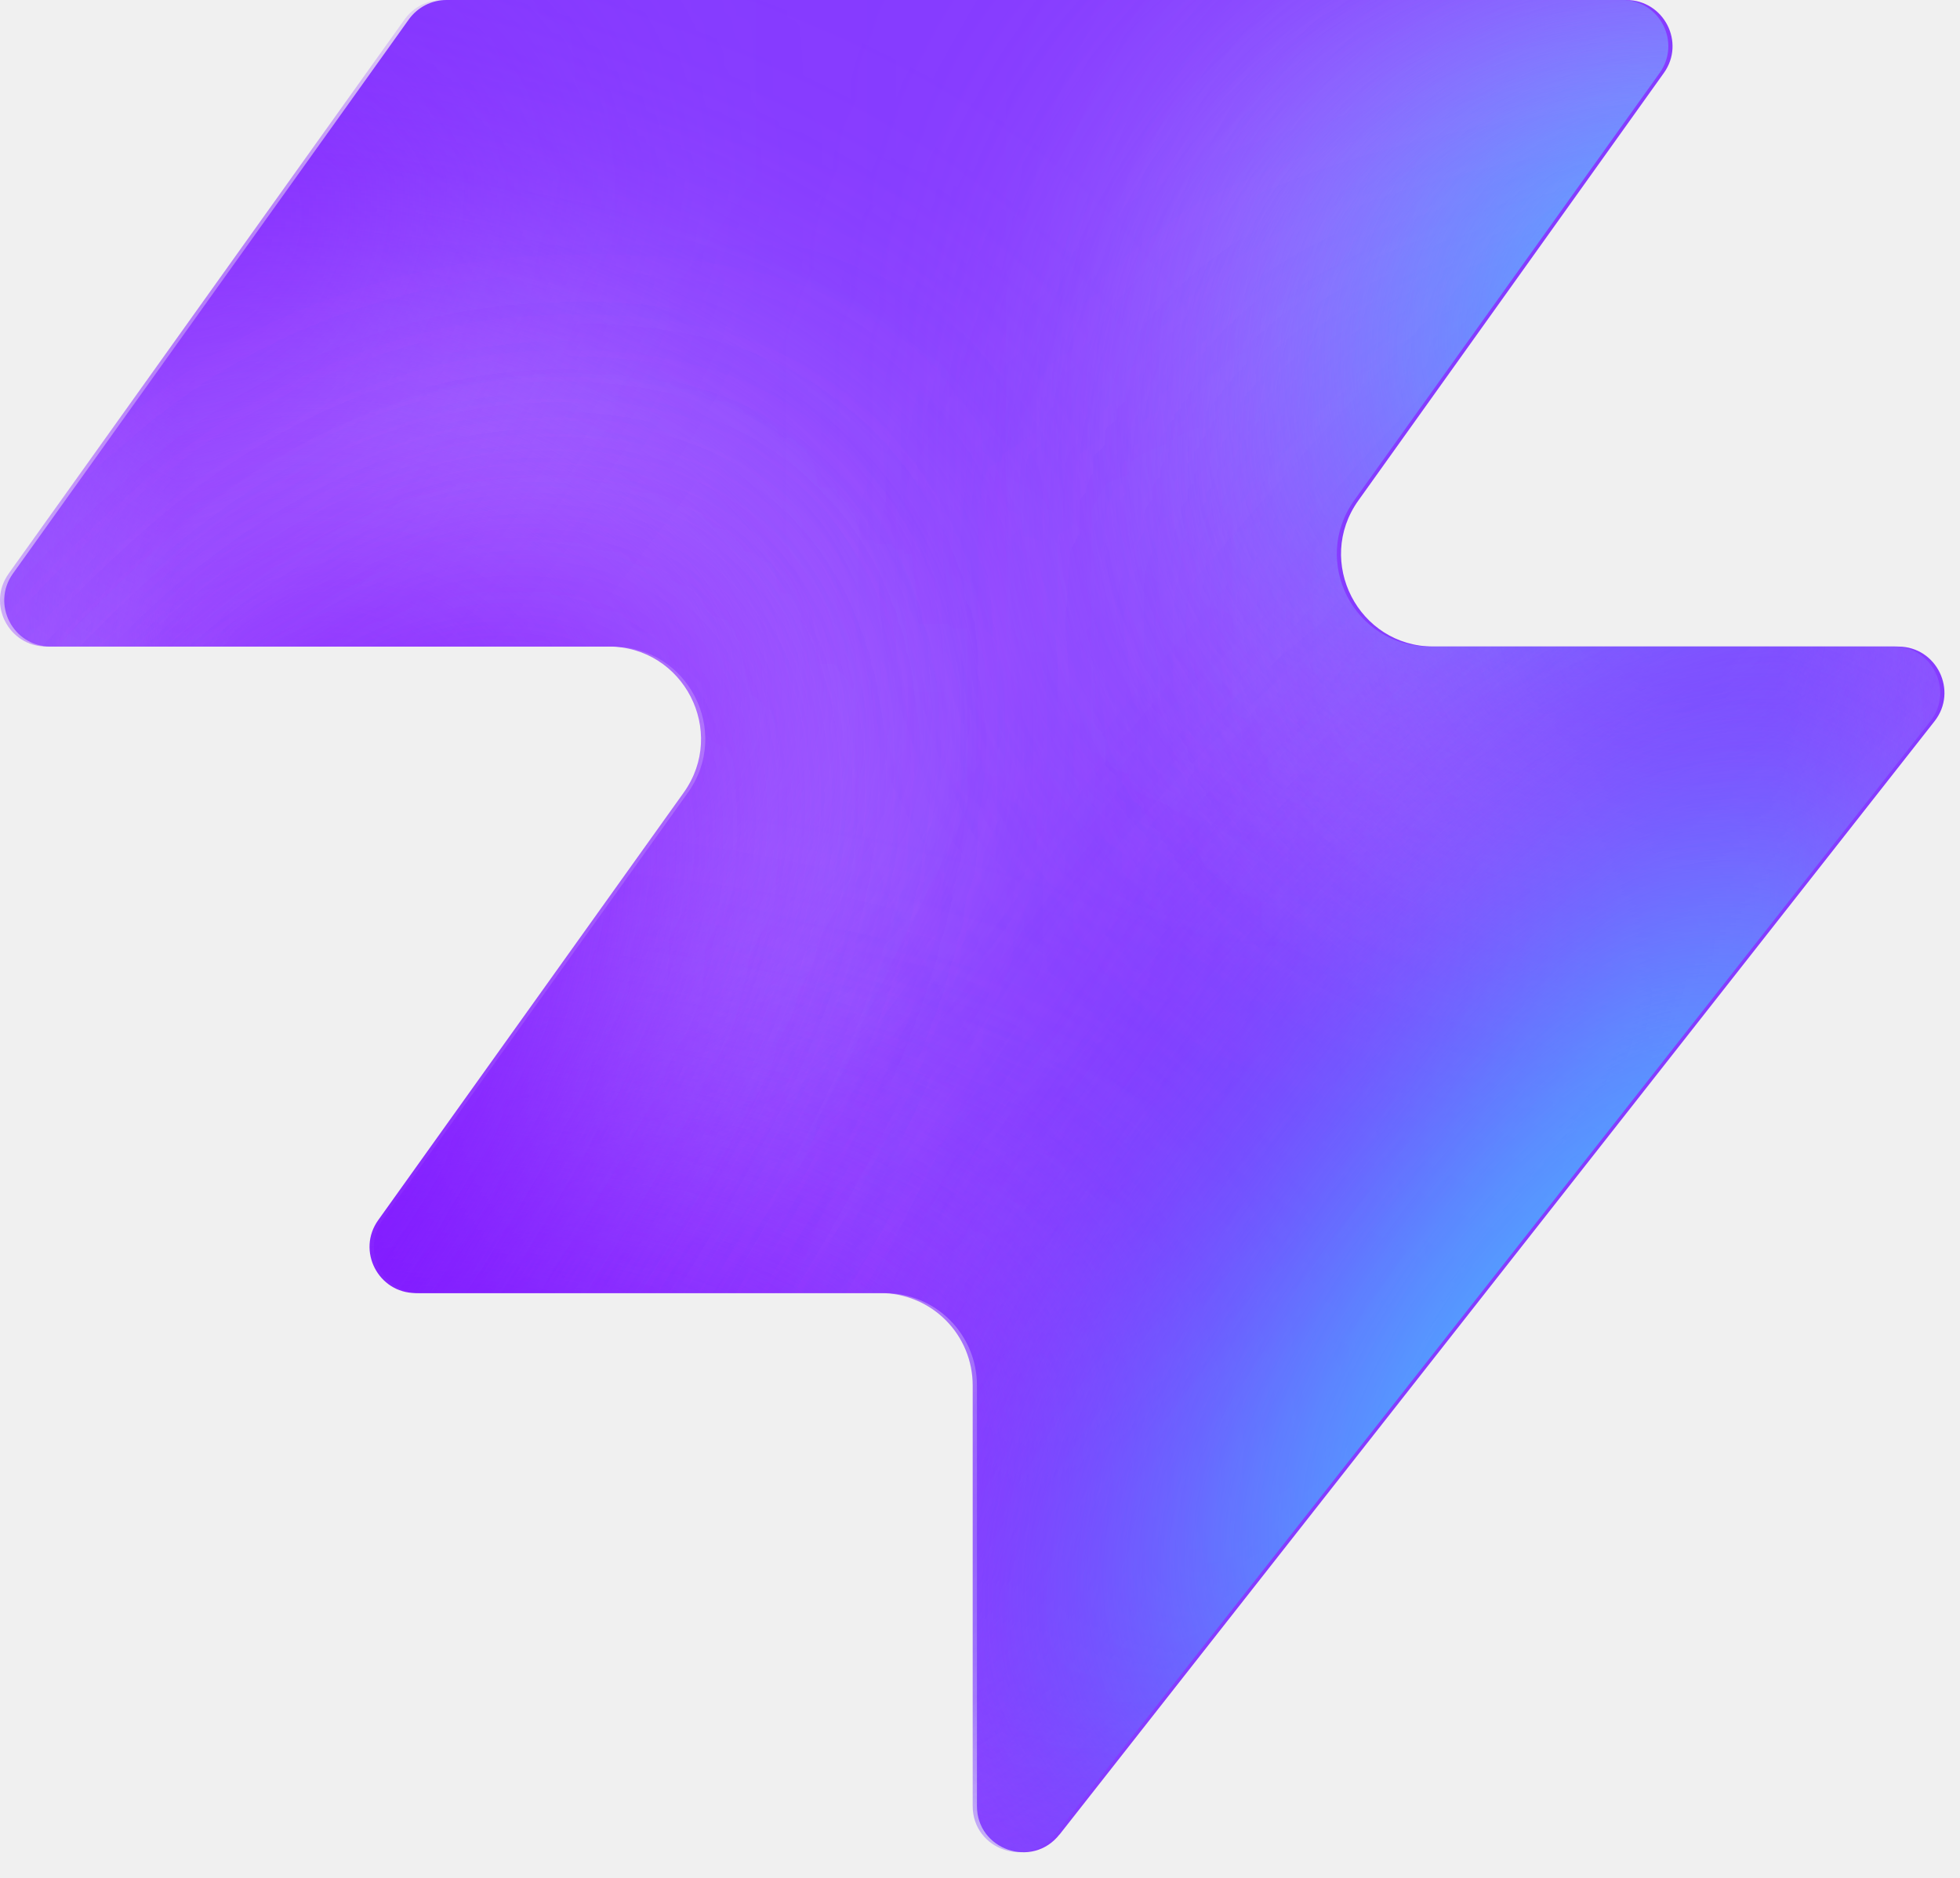
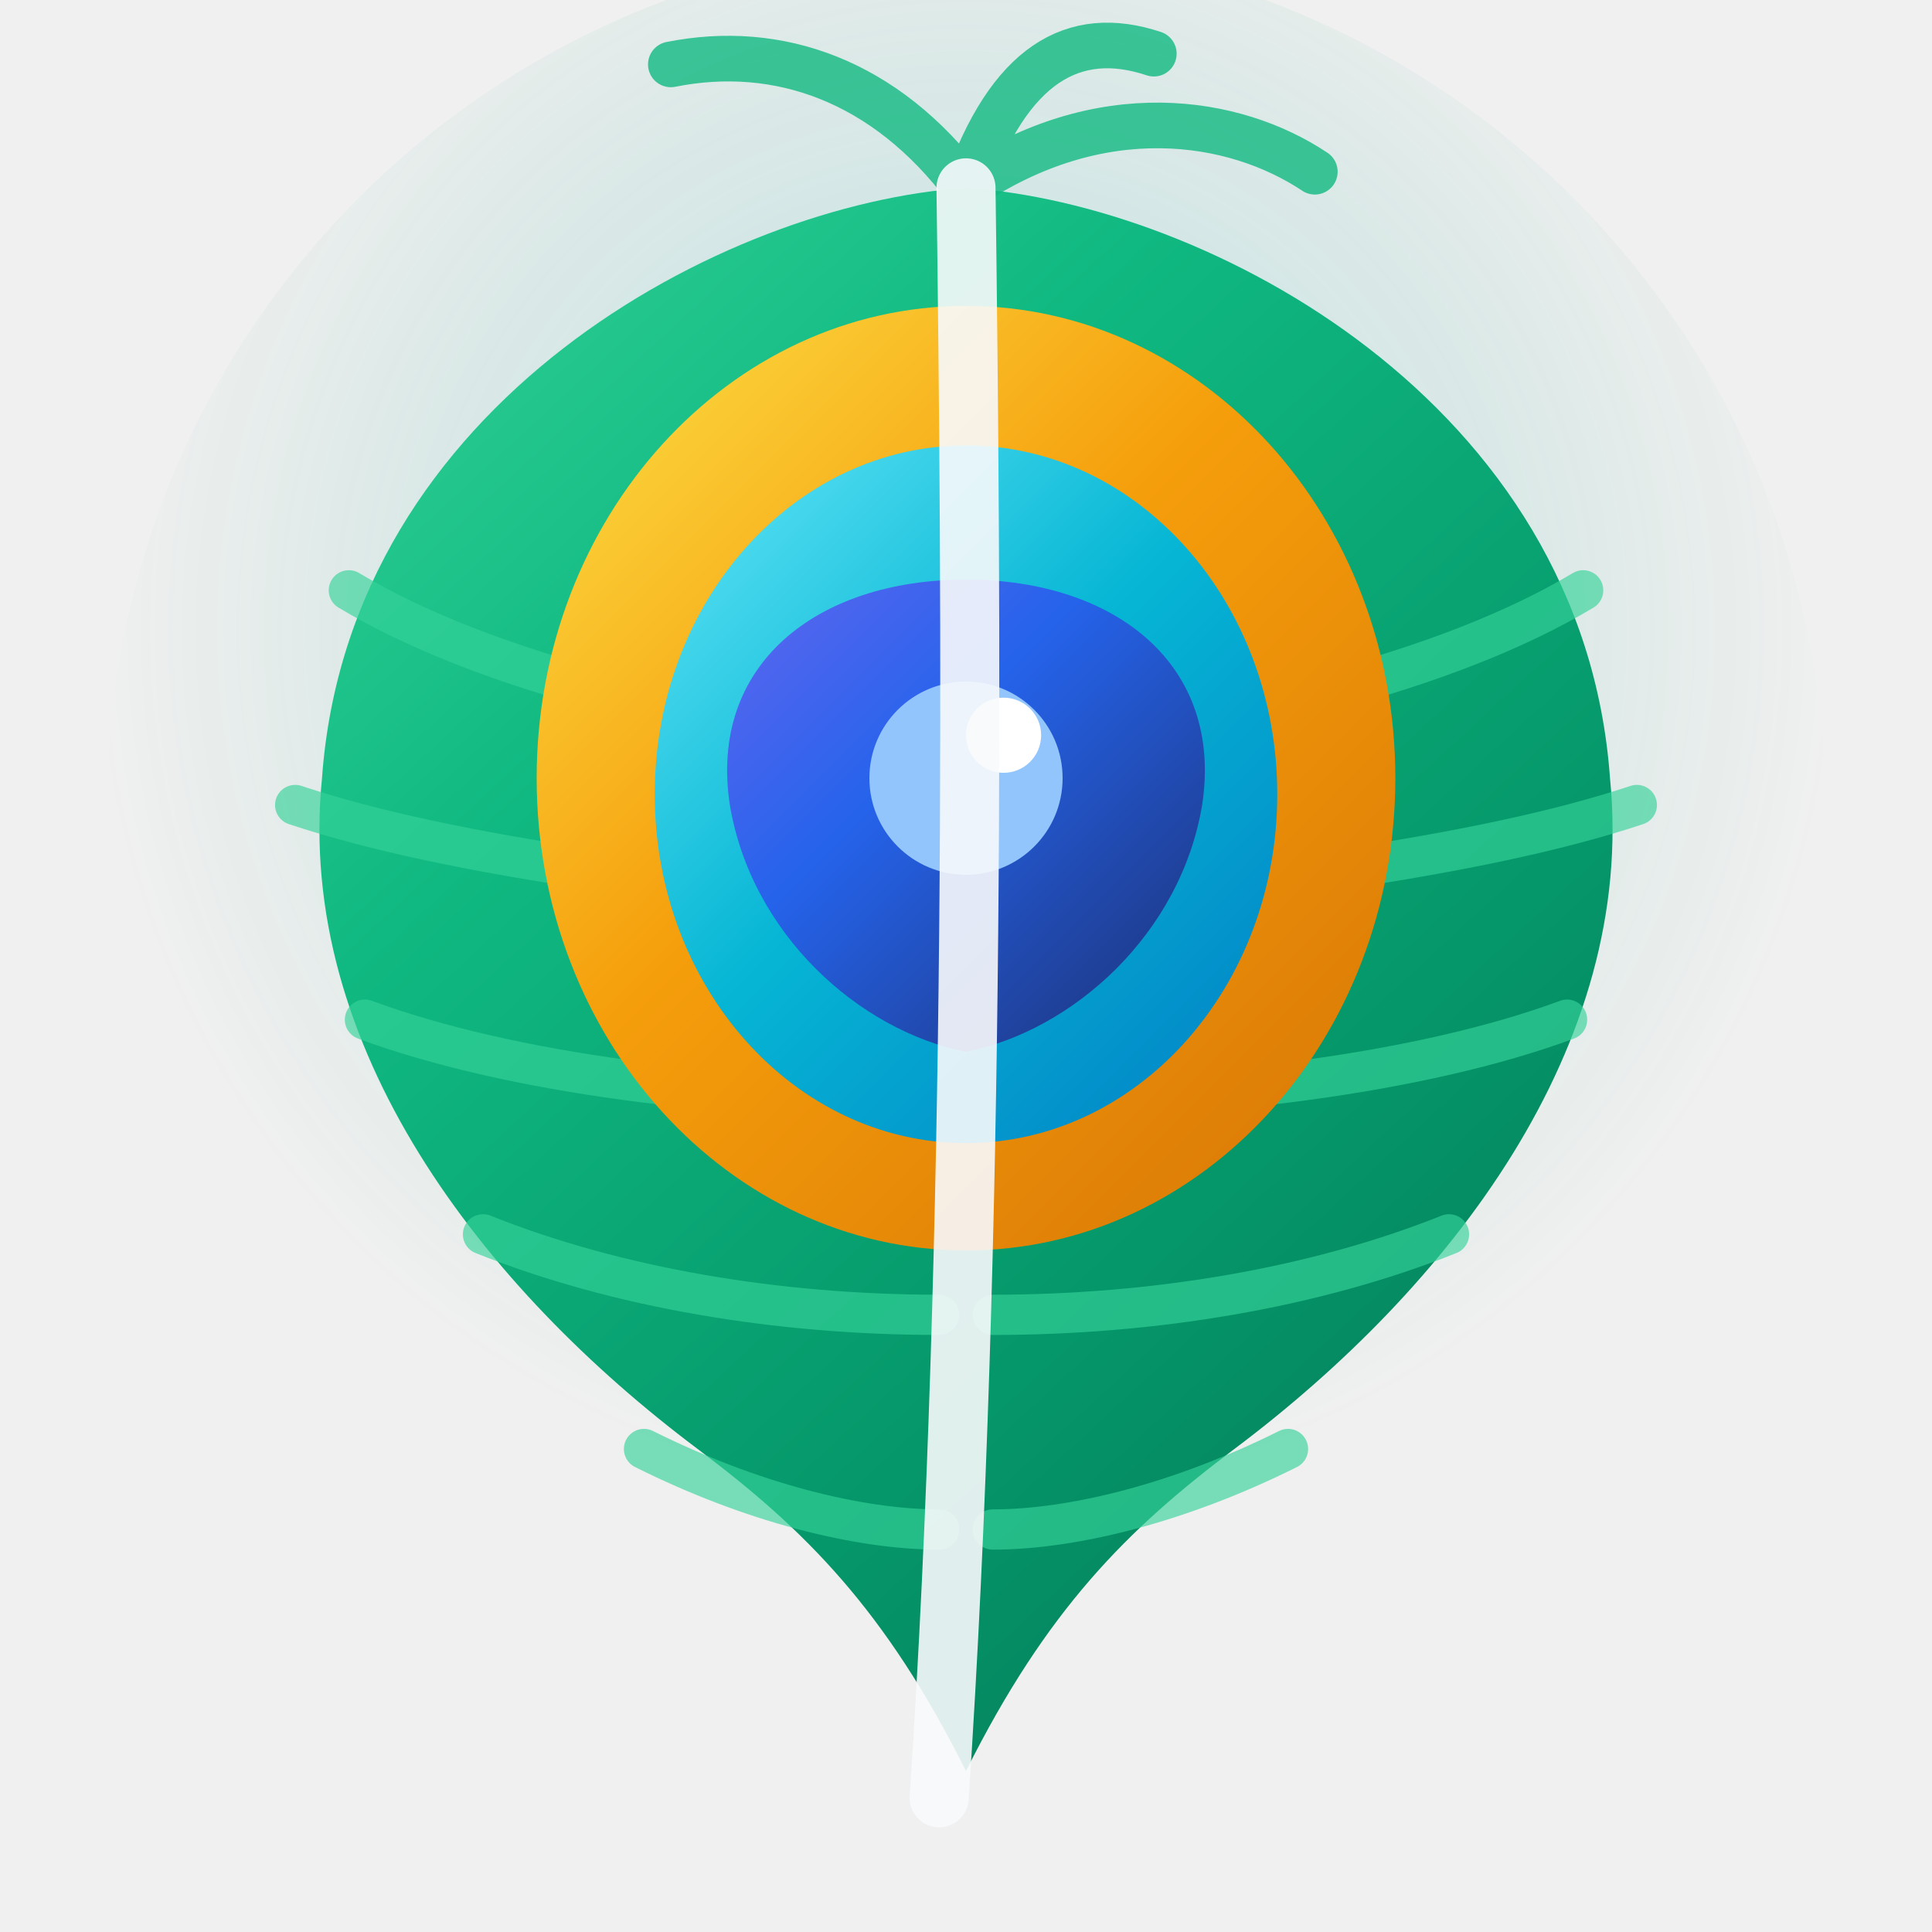
- <svg xmlns="http://www.w3.org/2000/svg" width="48" height="46" fill="none" viewBox="0 0 48 46">
-   <path fill="#863bff" d="M25.946 44.938c-.664.845-2.021.375-2.021-.698V33.937a2.26 2.26 0 0 0-2.262-2.262H10.287c-.92 0-1.456-1.04-.92-1.788l7.48-10.471c1.07-1.497 0-3.578-1.842-3.578H1.237c-.92 0-1.456-1.04-.92-1.788L10.013.474c.214-.297.556-.474.92-.474h28.894c.92 0 1.456 1.04.92 1.788l-7.48 10.471c-1.07 1.498 0 3.579 1.842 3.579h11.377c.943 0 1.473 1.088.89 1.83L25.947 44.94z" style="fill:#863bff;fill:color(display-p3 .525 .23 1);fill-opacity:1" />
-   <mask id="a" width="48" height="46" x="0" y="0" maskUnits="userSpaceOnUse" style="mask-type:alpha">
-     <path fill="#000" d="M25.842 44.938c-.664.844-2.021.375-2.021-.698V33.937a2.26 2.26 0 0 0-2.262-2.262H10.183c-.92 0-1.456-1.04-.92-1.788l7.48-10.471c1.07-1.498 0-3.579-1.842-3.579H1.133c-.92 0-1.456-1.04-.92-1.787L9.91.473c.214-.297.556-.474.92-.474h28.894c.92 0 1.456 1.04.92 1.788l-7.48 10.471c-1.07 1.498 0 3.578 1.842 3.578h11.377c.943 0 1.473 1.088.89 1.832L25.843 44.94z" style="fill:#000;fill-opacity:1" />
-   </mask>
-   <g mask="url(#a)">
-     <g filter="url(#b)">
-       <ellipse cx="5.508" cy="14.704" fill="#ede6ff" rx="5.508" ry="14.704" style="fill:#ede6ff;fill:color(display-p3 .927 .903 1);fill-opacity:1" transform="matrix(.00324 1 1 -.00324 -4.47 31.516)" />
-     </g>
-     <g filter="url(#c)">
-       <ellipse cx="10.399" cy="29.851" fill="#ede6ff" rx="10.399" ry="29.851" style="fill:#ede6ff;fill:color(display-p3 .927 .903 1);fill-opacity:1" transform="matrix(.00324 1 1 -.00324 -39.328 7.883)" />
-     </g>
-     <g filter="url(#d)">
-       <ellipse cx="5.508" cy="30.487" fill="#7e14ff" rx="5.508" ry="30.487" style="fill:#7e14ff;fill:color(display-p3 .492 .077 1);fill-opacity:1" transform="rotate(89.814 -25.913 -14.639)scale(1 -1)" />
-     </g>
-     <g filter="url(#e)">
-       <ellipse cx="5.508" cy="30.599" fill="#7e14ff" rx="5.508" ry="30.599" style="fill:#7e14ff;fill:color(display-p3 .492 .077 1);fill-opacity:1" transform="rotate(89.814 -32.644 -3.334)scale(1 -1)" />
-     </g>
-     <g filter="url(#f)">
-       <ellipse cx="5.508" cy="30.599" fill="#7e14ff" rx="5.508" ry="30.599" style="fill:#7e14ff;fill:color(display-p3 .492 .077 1);fill-opacity:1" transform="matrix(.00324 1 1 -.00324 -34.34 30.47)" />
-     </g>
-     <g filter="url(#g)">
-       <ellipse cx="14.072" cy="22.078" fill="#ede6ff" rx="14.072" ry="22.078" style="fill:#ede6ff;fill:color(display-p3 .927 .903 1);fill-opacity:1" transform="rotate(93.35 24.506 48.493)scale(-1 1)" />
-     </g>
-     <g filter="url(#h)">
-       <ellipse cx="3.47" cy="21.501" fill="#7e14ff" rx="3.47" ry="21.501" style="fill:#7e14ff;fill:color(display-p3 .492 .077 1);fill-opacity:1" transform="rotate(89.009 28.708 47.59)scale(-1 1)" />
-     </g>
-     <g filter="url(#i)">
-       <ellipse cx="3.47" cy="21.501" fill="#7e14ff" rx="3.47" ry="21.501" style="fill:#7e14ff;fill:color(display-p3 .492 .077 1);fill-opacity:1" transform="rotate(89.009 28.708 47.59)scale(-1 1)" />
-     </g>
-     <g filter="url(#j)">
-       <ellipse cx=".387" cy="8.972" fill="#7e14ff" rx="4.407" ry="29.108" style="fill:#7e14ff;fill:color(display-p3 .492 .077 1);fill-opacity:1" transform="rotate(39.51 .387 8.972)" />
-     </g>
-     <g filter="url(#k)">
-       <ellipse cx="47.523" cy="-6.092" fill="#7e14ff" rx="4.407" ry="29.108" style="fill:#7e14ff;fill:color(display-p3 .492 .077 1);fill-opacity:1" transform="rotate(37.892 47.523 -6.092)" />
-     </g>
-     <g filter="url(#l)">
-       <ellipse cx="41.412" cy="6.333" fill="#47bfff" rx="5.971" ry="9.665" style="fill:#47bfff;fill:color(display-p3 .28 .748 1);fill-opacity:1" transform="rotate(37.892 41.412 6.333)" />
-     </g>
-     <g filter="url(#m)">
-       <ellipse cx="-1.879" cy="38.332" fill="#7e14ff" rx="4.407" ry="29.108" style="fill:#7e14ff;fill:color(display-p3 .492 .077 1);fill-opacity:1" transform="rotate(37.892 -1.88 38.332)" />
-     </g>
-     <g filter="url(#n)">
-       <ellipse cx="-1.879" cy="38.332" fill="#7e14ff" rx="4.407" ry="29.108" style="fill:#7e14ff;fill:color(display-p3 .492 .077 1);fill-opacity:1" transform="rotate(37.892 -1.88 38.332)" />
-     </g>
-     <g filter="url(#o)">
-       <ellipse cx="35.651" cy="29.907" fill="#7e14ff" rx="4.407" ry="29.108" style="fill:#7e14ff;fill:color(display-p3 .492 .077 1);fill-opacity:1" transform="rotate(37.892 35.651 29.907)" />
-     </g>
-     <g filter="url(#p)">
-       <ellipse cx="38.418" cy="32.4" fill="#47bfff" rx="5.971" ry="15.297" style="fill:#47bfff;fill:color(display-p3 .28 .748 1);fill-opacity:1" transform="rotate(37.892 38.418 32.4)" />
-     </g>
-   </g>
+ <svg xmlns="http://www.w3.org/2000/svg" viewBox="0 0 36 36" fill="none">
  <defs>
-     <filter id="b" width="60.045" height="41.654" x="-19.77" y="16.149" color-interpolation-filters="sRGB" filterUnits="userSpaceOnUse">
-       <feFlood flood-opacity="0" result="BackgroundImageFix" />
-       <feBlend in="SourceGraphic" in2="BackgroundImageFix" result="shape" />
-       <feGaussianBlur result="effect1_foregroundBlur_2002_17158" stdDeviation="7.659" />
-     </filter>
-     <filter id="c" width="90.34" height="51.437" x="-54.613" y="-7.533" color-interpolation-filters="sRGB" filterUnits="userSpaceOnUse">
-       <feFlood flood-opacity="0" result="BackgroundImageFix" />
-       <feBlend in="SourceGraphic" in2="BackgroundImageFix" result="shape" />
-       <feGaussianBlur result="effect1_foregroundBlur_2002_17158" stdDeviation="7.659" />
-     </filter>
-     <filter id="d" width="79.355" height="29.4" x="-49.64" y="2.03" color-interpolation-filters="sRGB" filterUnits="userSpaceOnUse">
-       <feFlood flood-opacity="0" result="BackgroundImageFix" />
-       <feBlend in="SourceGraphic" in2="BackgroundImageFix" result="shape" />
-       <feGaussianBlur result="effect1_foregroundBlur_2002_17158" stdDeviation="4.596" />
-     </filter>
-     <filter id="e" width="79.579" height="29.4" x="-45.045" y="20.029" color-interpolation-filters="sRGB" filterUnits="userSpaceOnUse">
-       <feFlood flood-opacity="0" result="BackgroundImageFix" />
-       <feBlend in="SourceGraphic" in2="BackgroundImageFix" result="shape" />
-       <feGaussianBlur result="effect1_foregroundBlur_2002_17158" stdDeviation="4.596" />
-     </filter>
-     <filter id="f" width="79.579" height="29.4" x="-43.513" y="21.178" color-interpolation-filters="sRGB" filterUnits="userSpaceOnUse">
-       <feFlood flood-opacity="0" result="BackgroundImageFix" />
-       <feBlend in="SourceGraphic" in2="BackgroundImageFix" result="shape" />
-       <feGaussianBlur result="effect1_foregroundBlur_2002_17158" stdDeviation="4.596" />
-     </filter>
-     <filter id="g" width="74.749" height="58.852" x="15.756" y="-17.901" color-interpolation-filters="sRGB" filterUnits="userSpaceOnUse">
-       <feFlood flood-opacity="0" result="BackgroundImageFix" />
-       <feBlend in="SourceGraphic" in2="BackgroundImageFix" result="shape" />
-       <feGaussianBlur result="effect1_foregroundBlur_2002_17158" stdDeviation="7.659" />
-     </filter>
-     <filter id="h" width="61.377" height="25.362" x="23.548" y="2.284" color-interpolation-filters="sRGB" filterUnits="userSpaceOnUse">
-       <feFlood flood-opacity="0" result="BackgroundImageFix" />
-       <feBlend in="SourceGraphic" in2="BackgroundImageFix" result="shape" />
-       <feGaussianBlur result="effect1_foregroundBlur_2002_17158" stdDeviation="4.596" />
-     </filter>
-     <filter id="i" width="61.377" height="25.362" x="23.548" y="2.284" color-interpolation-filters="sRGB" filterUnits="userSpaceOnUse">
-       <feFlood flood-opacity="0" result="BackgroundImageFix" />
-       <feBlend in="SourceGraphic" in2="BackgroundImageFix" result="shape" />
-       <feGaussianBlur result="effect1_foregroundBlur_2002_17158" stdDeviation="4.596" />
-     </filter>
-     <filter id="j" width="56.045" height="63.649" x="-27.636" y="-22.853" color-interpolation-filters="sRGB" filterUnits="userSpaceOnUse">
-       <feFlood flood-opacity="0" result="BackgroundImageFix" />
-       <feBlend in="SourceGraphic" in2="BackgroundImageFix" result="shape" />
-       <feGaussianBlur result="effect1_foregroundBlur_2002_17158" stdDeviation="4.596" />
-     </filter>
-     <filter id="k" width="54.814" height="64.646" x="20.116" y="-38.415" color-interpolation-filters="sRGB" filterUnits="userSpaceOnUse">
-       <feFlood flood-opacity="0" result="BackgroundImageFix" />
-       <feBlend in="SourceGraphic" in2="BackgroundImageFix" result="shape" />
-       <feGaussianBlur result="effect1_foregroundBlur_2002_17158" stdDeviation="4.596" />
-     </filter>
-     <filter id="l" width="33.541" height="35.313" x="24.641" y="-11.323" color-interpolation-filters="sRGB" filterUnits="userSpaceOnUse">
-       <feFlood flood-opacity="0" result="BackgroundImageFix" />
-       <feBlend in="SourceGraphic" in2="BackgroundImageFix" result="shape" />
-       <feGaussianBlur result="effect1_foregroundBlur_2002_17158" stdDeviation="4.596" />
-     </filter>
-     <filter id="m" width="54.814" height="64.646" x="-29.286" y="6.009" color-interpolation-filters="sRGB" filterUnits="userSpaceOnUse">
-       <feFlood flood-opacity="0" result="BackgroundImageFix" />
-       <feBlend in="SourceGraphic" in2="BackgroundImageFix" result="shape" />
-       <feGaussianBlur result="effect1_foregroundBlur_2002_17158" stdDeviation="4.596" />
-     </filter>
-     <filter id="n" width="54.814" height="64.646" x="-29.286" y="6.009" color-interpolation-filters="sRGB" filterUnits="userSpaceOnUse">
-       <feFlood flood-opacity="0" result="BackgroundImageFix" />
-       <feBlend in="SourceGraphic" in2="BackgroundImageFix" result="shape" />
-       <feGaussianBlur result="effect1_foregroundBlur_2002_17158" stdDeviation="4.596" />
-     </filter>
-     <filter id="o" width="54.814" height="64.646" x="8.244" y="-2.416" color-interpolation-filters="sRGB" filterUnits="userSpaceOnUse">
-       <feFlood flood-opacity="0" result="BackgroundImageFix" />
-       <feBlend in="SourceGraphic" in2="BackgroundImageFix" result="shape" />
-       <feGaussianBlur result="effect1_foregroundBlur_2002_17158" stdDeviation="4.596" />
-     </filter>
-     <filter id="p" width="39.409" height="43.623" x="18.713" y="10.588" color-interpolation-filters="sRGB" filterUnits="userSpaceOnUse">
-       <feFlood flood-opacity="0" result="BackgroundImageFix" />
-       <feBlend in="SourceGraphic" in2="BackgroundImageFix" result="shape" />
-       <feGaussianBlur result="effect1_foregroundBlur_2002_17158" stdDeviation="4.596" />
-     </filter>
+     <radialGradient id="feather-glow" cx="50%" cy="40%" r="50%">
+       <stop offset="0%" stop-color="#06B6D4" stop-opacity="0.25" />
+       <stop offset="100%" stop-color="#059669" stop-opacity="0" />
+     </radialGradient>
+     <linearGradient id="feather-plume" x1="6" y1="4" x2="30" y2="30" gradientUnits="userSpaceOnUse">
+       <stop offset="0%" stop-color="#34D399" />
+       <stop offset="30%" stop-color="#10B981" />
+       <stop offset="70%" stop-color="#059669" />
+       <stop offset="100%" stop-color="#047857" />
+     </linearGradient>
+     <linearGradient id="feather-gold" x1="10" y1="6" x2="26" y2="22" gradientUnits="userSpaceOnUse">
+       <stop offset="0%" stop-color="#FDE047" />
+       <stop offset="45%" stop-color="#F59E0B" />
+       <stop offset="100%" stop-color="#D97706" />
+     </linearGradient>
+     <linearGradient id="feather-cyan" x1="12" y1="8" x2="24" y2="20" gradientUnits="userSpaceOnUse">
+       <stop offset="0%" stop-color="#67E8F9" />
+       <stop offset="50%" stop-color="#06B6D4" />
+       <stop offset="100%" stop-color="#0284C7" />
+     </linearGradient>
+     <linearGradient id="feather-blue" x1="14" y1="10" x2="22" y2="18" gradientUnits="userSpaceOnUse">
+       <stop offset="0%" stop-color="#6366F1" />
+       <stop offset="45%" stop-color="#2563EB" />
+       <stop offset="100%" stop-color="#1E3A8A" />
+     </linearGradient>
  </defs>
+   <circle cx="18" cy="15" r="16" fill="url(#feather-glow)" />
+   <path d="M18 3.5C22.5 3.8 29.5 7.5 30 14.5C30.5 19.5 27 24 23 27C21 28.5 19.5 30 18 33C16.5 30 15 28.5 13 27C9 24 5.5 19.5 6 14.5C6.5 7.5 13.5 3.8 18 3.5Z" fill="url(#feather-plume)" />
+   <path d="M6.5 11C9 12.5 13 13.5 17.5 14M29.5 11C27 12.5 23 13.5 18.5 14M5.5 15C8.5 16 13 16.5 17.5 17M30.5 15C27.5 16 23 16.5 18.5 17M6.8 19C9.5 20 13.5 20.5 17.5 20.5M29.2 19C26.5 20 22.5 20.5 18.5 20.5M9 23C11.5 24 14.5 24.5 17.5 24.5M27 23C24.5 24 21.5 24.5 18.5 24.5M12 27C14 28 16 28.5 17.5 28.5M24 27C22 28 20 28.5 18.5 28.5" stroke="#34D399" stroke-width="0.75" stroke-linecap="round" opacity="0.65" />
+   <path d="M18 3.5C16.5 1.5 14.5 0.8 12.5 1.2M18 3.5C18.8 1.2 20 0.5 21.5 1M18 3.5C20.5 1.8 23 2.2 24.5 3.2" stroke="#10B981" stroke-width="0.85" stroke-linecap="round" opacity="0.8" />
+   <ellipse cx="18" cy="14.5" rx="8" ry="8.8" fill="url(#feather-gold)" />
+   <ellipse cx="18" cy="14.8" rx="5.8" ry="6.5" fill="url(#feather-cyan)" />
+   <path d="M18 10.8C20.8 10.8 22.8 12.4 22.4 15C22 17.4 20 19.2 18 19.6C16 19.2 14 17.4 13.6 15C13.2 12.4 15.2 10.8 18 10.8Z" fill="url(#feather-blue)" />
+   <circle cx="18" cy="14.5" r="1.8" fill="#93C5FD" />
+   <circle cx="18.7" cy="13.7" r="0.7" fill="#FFFFFF" />
+   <path d="M18 3.5C18.1 11 18.2 23 17.5 33.5" stroke="#F8FAFC" stroke-width="1.1" stroke-linecap="round" opacity="0.9" />
</svg>
